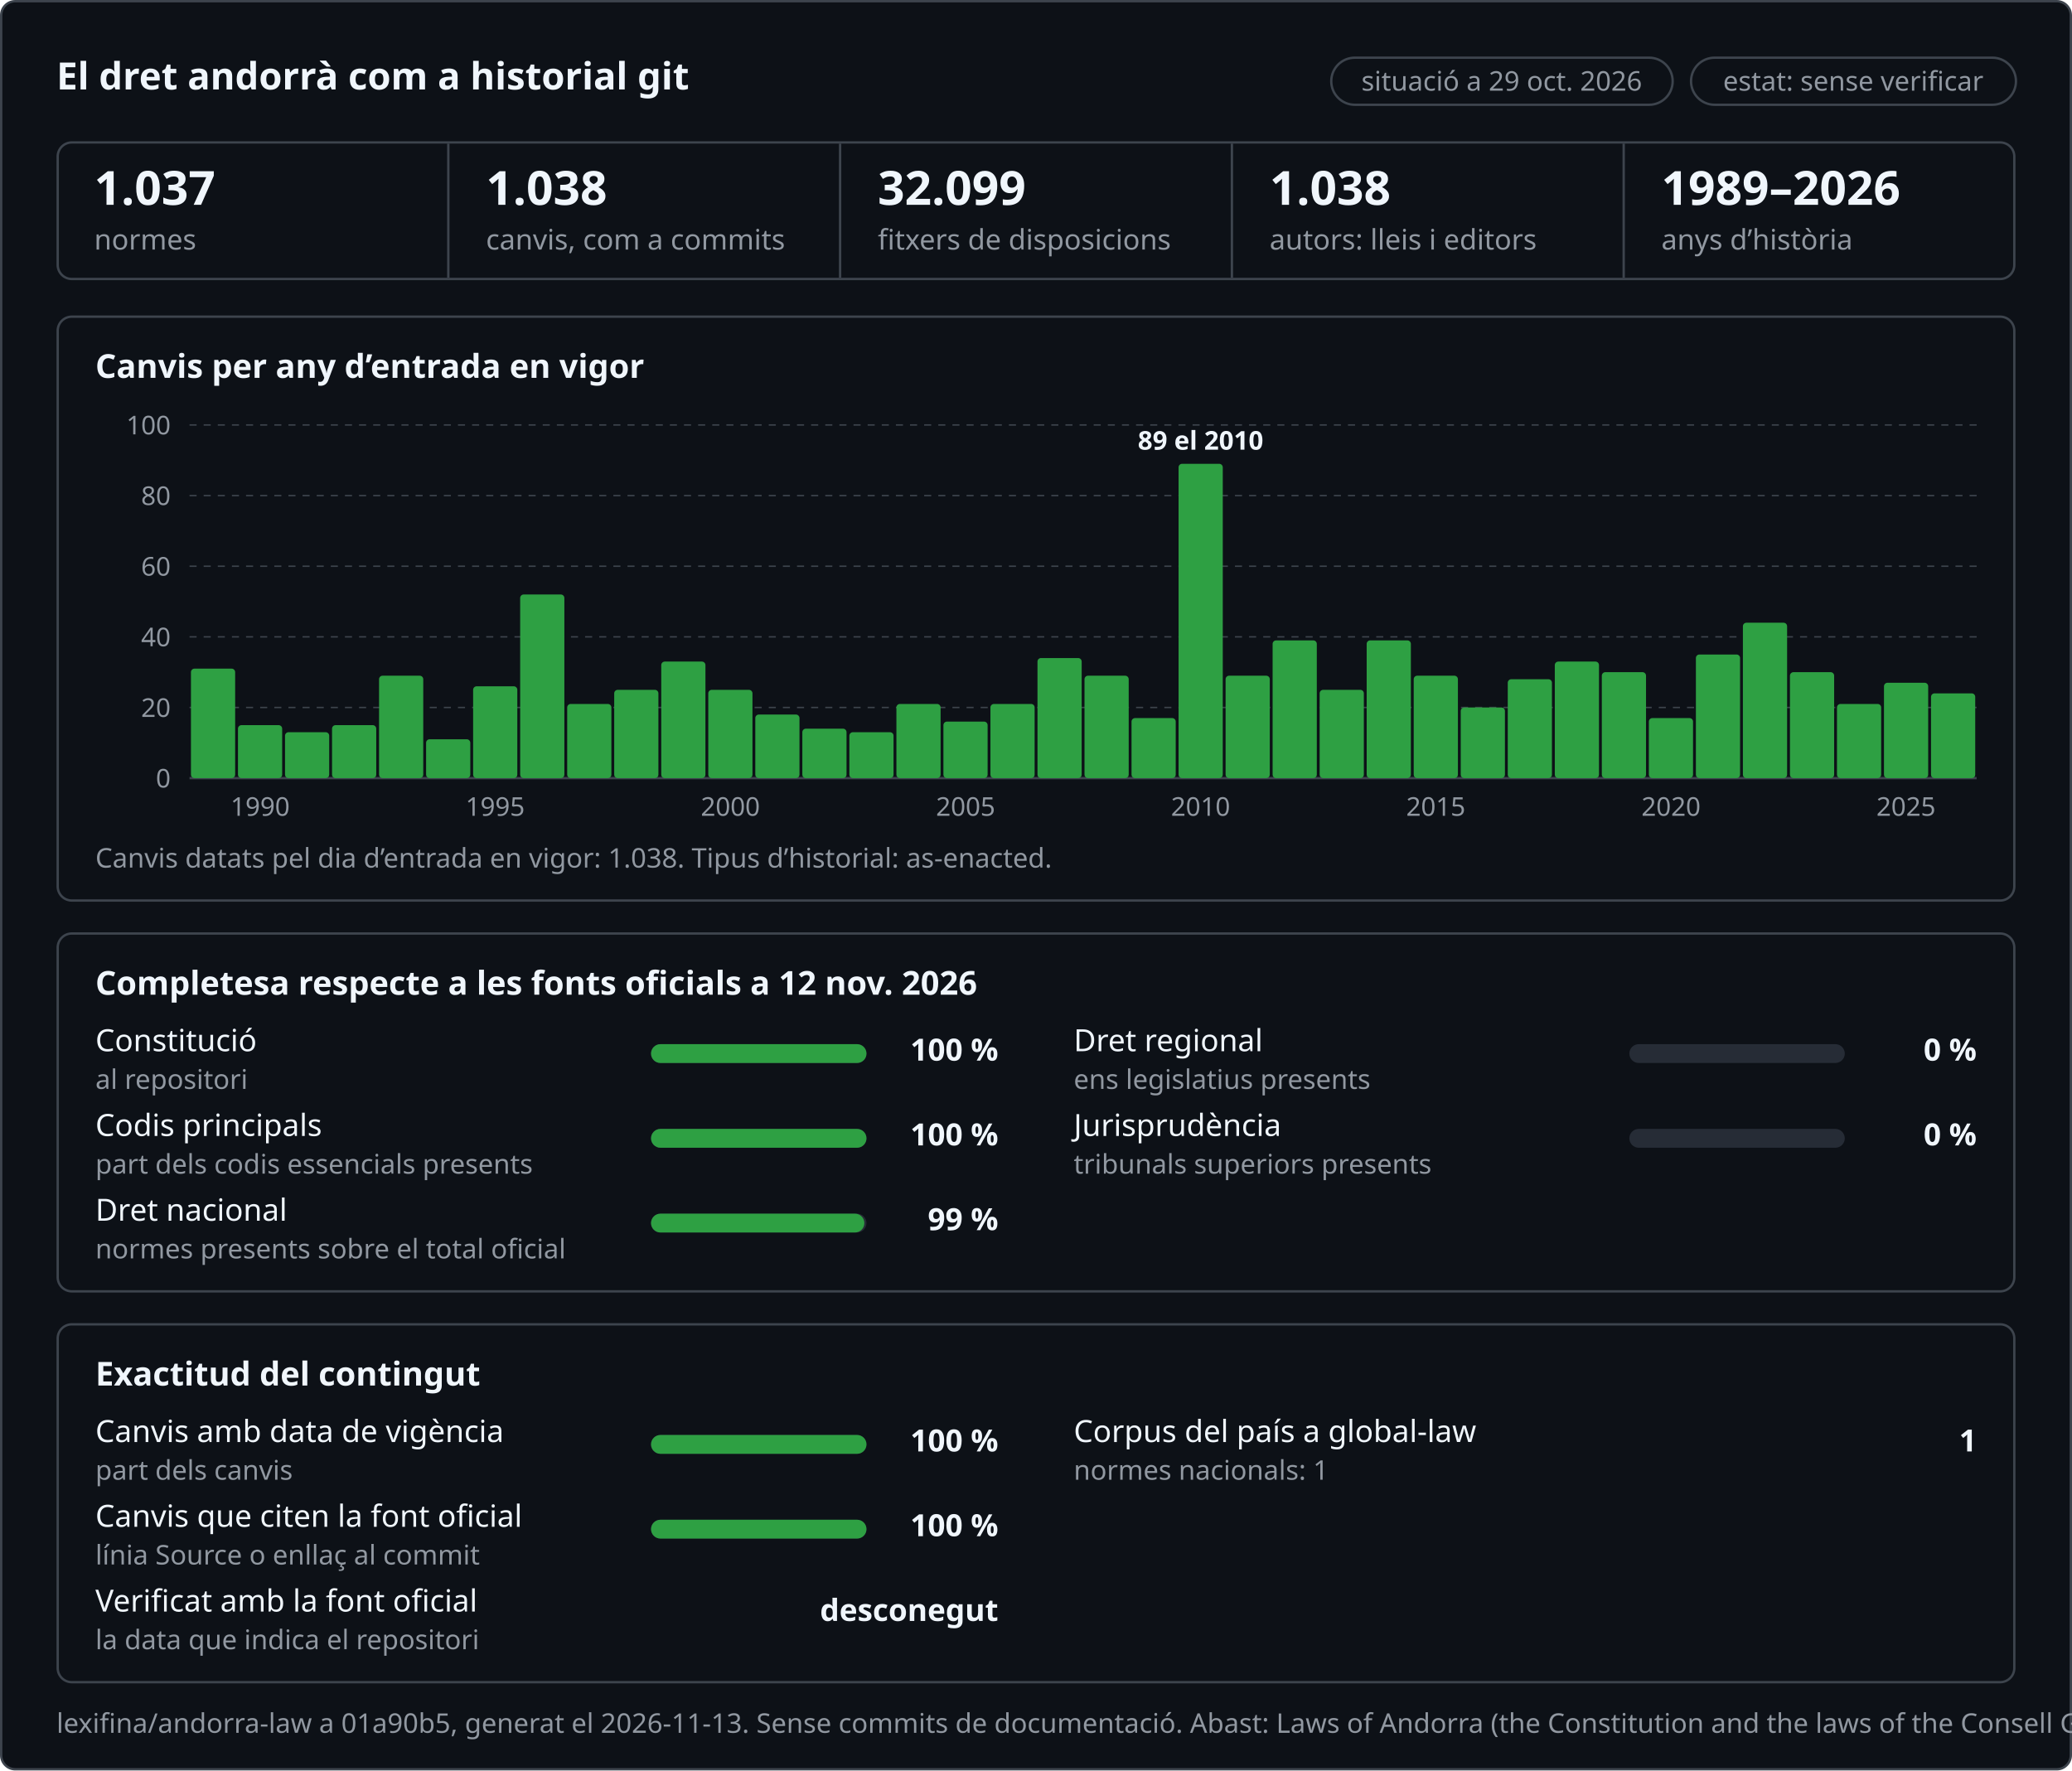
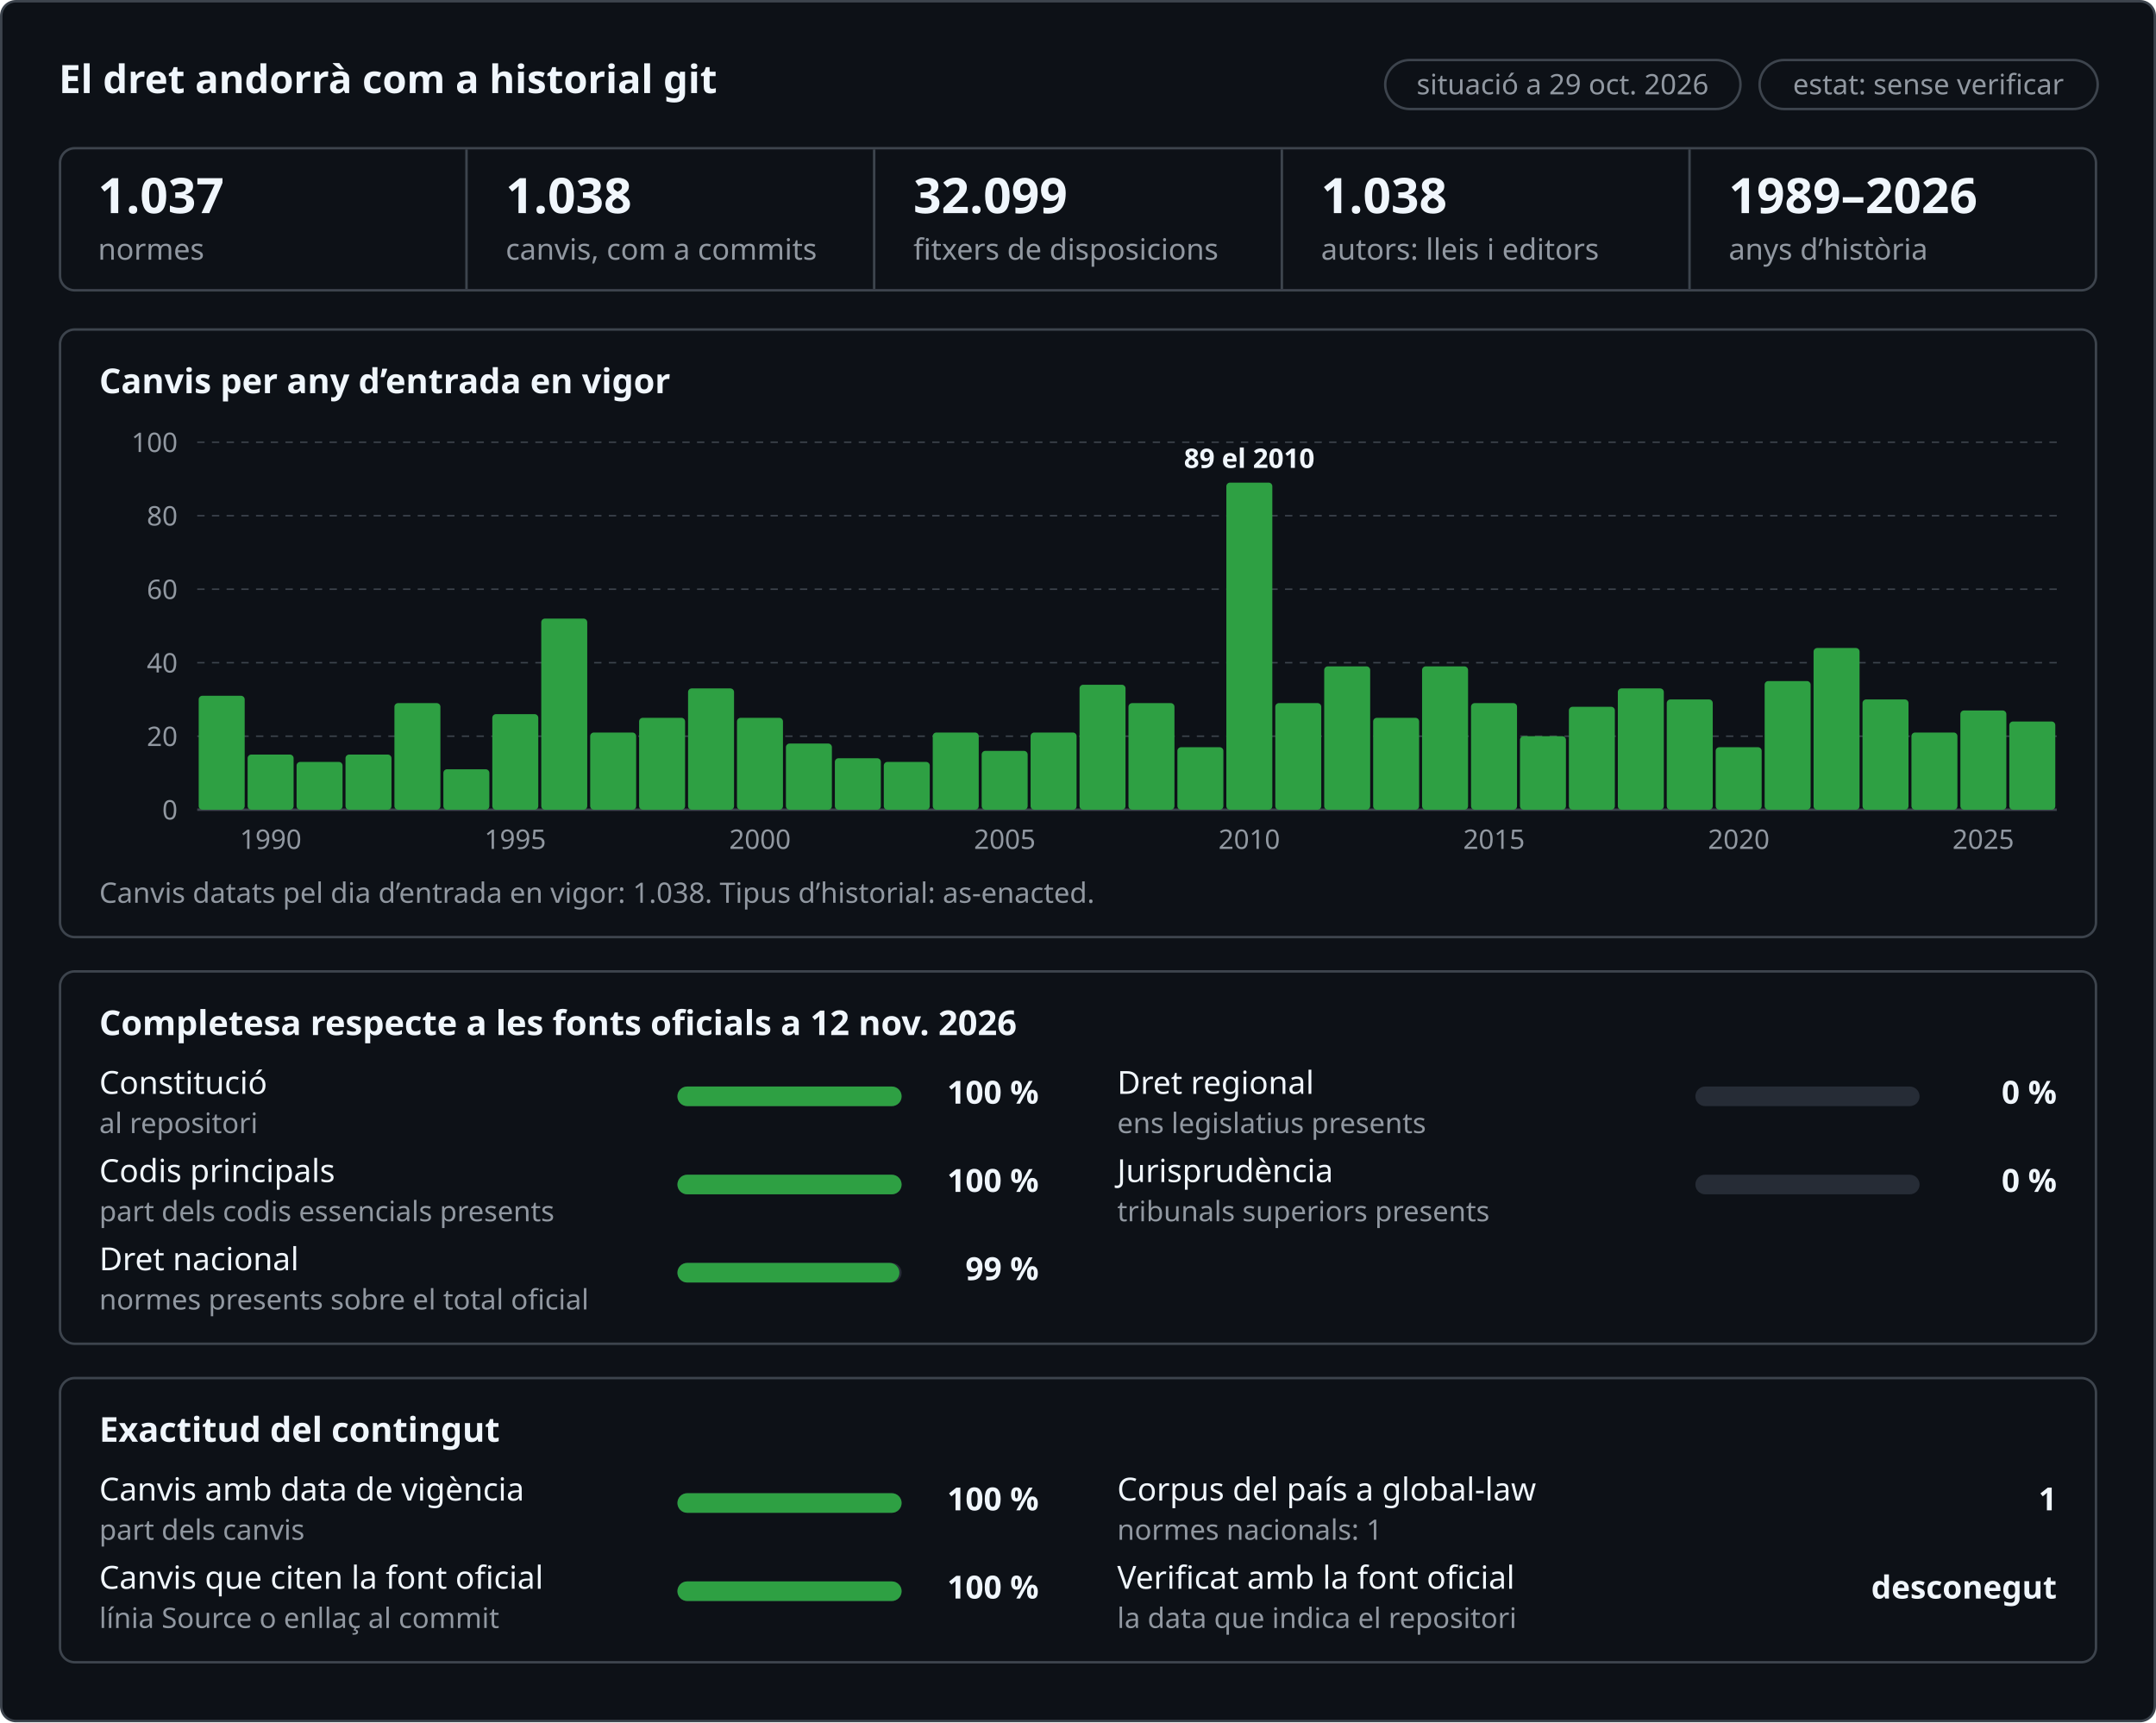
- <svg xmlns="http://www.w3.org/2000/svg" width="880" height="752" viewBox="0 0 880 752" font-family="-apple-system,BlinkMacSystemFont,Segoe UI,Noto Sans,Helvetica,Arial,sans-serif">
-   <rect x="0.5" y="0.5" width="879" height="751" rx="6" fill="#0d1117" stroke="#3d444d" />
+ <svg xmlns="http://www.w3.org/2000/svg" width="880" height="703" viewBox="0 0 880 703" font-family="-apple-system,BlinkMacSystemFont,Segoe UI,Noto Sans,Helvetica,Arial,sans-serif">
+   <rect x="0.5" y="0.5" width="879" height="702" rx="6" fill="#0d1117" stroke="#3d444d" />
  <text x="24" y="38" font-size="16" font-weight="600" fill="#f0f6fc">El dret andorrà com a historial git</text>
  <rect x="565.4" y="24.5" width="145" height="20" rx="10" fill="none" stroke="#3d444d" />
  <text x="637.8" y="38.5" font-size="11.5" font-weight="500" text-anchor="middle" fill="#9198a1">situació a 29 oct. 2026</text>
  <rect x="718.2" y="24.5" width="138" height="20" rx="10" fill="none" stroke="#3d444d" />
  <text x="787.1" y="38.5" font-size="11.5" font-weight="500" text-anchor="middle" fill="#9198a1">estat: sense verificar</text>
  <rect x="24.5" y="60.5" width="831" height="58" rx="6" fill="#0d1117" stroke="#3d444d" />
  <text x="40.0" y="87" font-size="20" font-weight="600" fill="#f0f6fc">1.037</text>
  <text x="40.0" y="106" font-size="12" fill="#9198a1">normes</text>
  <line x1="190.4" y1="61" x2="190.4" y2="118" stroke="#3d444d" />
  <text x="206.4" y="87" font-size="20" font-weight="600" fill="#f0f6fc">1.038</text>
  <text x="206.4" y="106" font-size="12" fill="#9198a1">canvis, com a commits</text>
  <line x1="356.8" y1="61" x2="356.8" y2="118" stroke="#3d444d" />
  <text x="372.8" y="87" font-size="20" font-weight="600" fill="#f0f6fc">32.099</text>
  <text x="372.8" y="106" font-size="12" fill="#9198a1">fitxers de disposicions</text>
  <line x1="523.2" y1="61" x2="523.2" y2="118" stroke="#3d444d" />
  <text x="539.2" y="87" font-size="20" font-weight="600" fill="#f0f6fc">1.038</text>
  <text x="539.2" y="106" font-size="12" fill="#9198a1">autors: lleis i editors</text>
  <line x1="689.6" y1="61" x2="689.6" y2="118" stroke="#3d444d" />
  <text x="705.6" y="87" font-size="20" font-weight="600" fill="#f0f6fc">1989–2026</text>
  <text x="705.6" y="106" font-size="12" fill="#9198a1">anys d’història</text>
  <rect x="24.5" y="134.5" width="831" height="248" rx="6" fill="#0d1117" stroke="#3d444d" />
  <text x="40.5" y="160.5" font-size="14" font-weight="600" fill="#f0f6fc">Canvis per any d’entrada en vigor</text>
  <line x1="80.5" y1="330.5" x2="839.5" y2="330.5" stroke="#3d444d" stroke-width="1" />
  <text x="72.5" y="334.5" font-size="11" text-anchor="end" fill="#9198a1">0</text>
  <line x1="80.5" y1="300.5" x2="839.5" y2="300.5" stroke="#3d444d" stroke-width="0.6" stroke-dasharray="3 3" />
  <text x="72.5" y="304.5" font-size="11" text-anchor="end" fill="#9198a1">20</text>
  <line x1="80.5" y1="270.5" x2="839.5" y2="270.5" stroke="#3d444d" stroke-width="0.6" stroke-dasharray="3 3" />
  <text x="72.5" y="274.5" font-size="11" text-anchor="end" fill="#9198a1">40</text>
  <line x1="80.5" y1="240.5" x2="839.5" y2="240.5" stroke="#3d444d" stroke-width="0.6" stroke-dasharray="3 3" />
  <text x="72.5" y="244.5" font-size="11" text-anchor="end" fill="#9198a1">60</text>
  <line x1="80.5" y1="210.5" x2="839.5" y2="210.5" stroke="#3d444d" stroke-width="0.6" stroke-dasharray="3 3" />
  <text x="72.5" y="214.5" font-size="11" text-anchor="end" fill="#9198a1">80</text>
  <line x1="80.5" y1="180.5" x2="839.5" y2="180.5" stroke="#3d444d" stroke-width="0.6" stroke-dasharray="3 3" />
  <text x="72.5" y="184.5" font-size="11" text-anchor="end" fill="#9198a1">100</text>
  <rect x="81.10" y="284.0" width="18.77" height="46.5" rx="1.5" fill="#2ea043" />
  <rect x="101.07" y="308.0" width="18.77" height="22.5" rx="1.5" fill="#2ea043" />
  <text x="110.5" y="346.5" font-size="11" text-anchor="middle" fill="#9198a1">1990</text>
  <rect x="121.05" y="311.0" width="18.77" height="19.5" rx="1.5" fill="#2ea043" />
  <rect x="141.02" y="308.0" width="18.77" height="22.5" rx="1.5" fill="#2ea043" />
  <rect x="160.99" y="287.0" width="18.77" height="43.5" rx="1.5" fill="#2ea043" />
  <rect x="180.97" y="314.0" width="18.77" height="16.5" rx="1.5" fill="#2ea043" />
  <rect x="200.94" y="291.5" width="18.77" height="39.0" rx="1.5" fill="#2ea043" />
  <text x="210.3" y="346.5" font-size="11" text-anchor="middle" fill="#9198a1">1995</text>
  <rect x="220.92" y="252.5" width="18.77" height="78.0" rx="1.5" fill="#2ea043" />
  <rect x="240.89" y="299.0" width="18.77" height="31.5" rx="1.5" fill="#2ea043" />
  <rect x="260.86" y="293.0" width="18.77" height="37.5" rx="1.5" fill="#2ea043" />
  <rect x="280.84" y="281.0" width="18.77" height="49.5" rx="1.5" fill="#2ea043" />
  <rect x="300.81" y="293.0" width="18.77" height="37.5" rx="1.5" fill="#2ea043" />
  <text x="310.2" y="346.5" font-size="11" text-anchor="middle" fill="#9198a1">2000</text>
  <rect x="320.78" y="303.5" width="18.77" height="27.0" rx="1.5" fill="#2ea043" />
  <rect x="340.76" y="309.5" width="18.77" height="21.0" rx="1.5" fill="#2ea043" />
  <rect x="360.73" y="311.0" width="18.77" height="19.5" rx="1.5" fill="#2ea043" />
  <rect x="380.71" y="299.0" width="18.77" height="31.5" rx="1.5" fill="#2ea043" />
  <rect x="400.68" y="306.5" width="18.77" height="24.0" rx="1.5" fill="#2ea043" />
  <text x="410.1" y="346.5" font-size="11" text-anchor="middle" fill="#9198a1">2005</text>
  <rect x="420.65" y="299.0" width="18.77" height="31.5" rx="1.5" fill="#2ea043" />
  <rect x="440.63" y="279.5" width="18.77" height="51.0" rx="1.5" fill="#2ea043" />
  <rect x="460.60" y="287.0" width="18.77" height="43.5" rx="1.5" fill="#2ea043" />
  <rect x="480.57" y="305.0" width="18.77" height="25.5" rx="1.5" fill="#2ea043" />
  <rect x="500.55" y="197.0" width="18.77" height="133.5" rx="1.5" fill="#2ea043" />
  <text x="509.9" y="346.5" font-size="11" text-anchor="middle" fill="#9198a1">2010</text>
  <text x="509.9" y="191.0" font-size="11" font-weight="600" text-anchor="middle" fill="#f0f6fc">89 el 2010</text>
  <rect x="520.52" y="287.0" width="18.77" height="43.5" rx="1.5" fill="#2ea043" />
  <rect x="540.49" y="272.0" width="18.77" height="58.5" rx="1.5" fill="#2ea043" />
  <rect x="560.47" y="293.0" width="18.77" height="37.5" rx="1.5" fill="#2ea043" />
  <rect x="580.44" y="272.0" width="18.77" height="58.5" rx="1.5" fill="#2ea043" />
  <rect x="600.42" y="287.0" width="18.77" height="43.5" rx="1.5" fill="#2ea043" />
  <text x="609.8" y="346.5" font-size="11" text-anchor="middle" fill="#9198a1">2015</text>
  <rect x="620.39" y="300.5" width="18.77" height="30.0" rx="1.5" fill="#2ea043" />
  <rect x="640.36" y="288.5" width="18.77" height="42.0" rx="1.5" fill="#2ea043" />
  <rect x="660.34" y="281.0" width="18.77" height="49.5" rx="1.5" fill="#2ea043" />
  <rect x="680.31" y="285.5" width="18.77" height="45.0" rx="1.5" fill="#2ea043" />
  <rect x="700.28" y="305.0" width="18.77" height="25.5" rx="1.5" fill="#2ea043" />
  <text x="709.7" y="346.5" font-size="11" text-anchor="middle" fill="#9198a1">2020</text>
  <rect x="720.26" y="278.0" width="18.77" height="52.5" rx="1.5" fill="#2ea043" />
  <rect x="740.23" y="264.5" width="18.77" height="66.0" rx="1.5" fill="#2ea043" />
  <rect x="760.21" y="285.5" width="18.77" height="45.0" rx="1.5" fill="#2ea043" />
  <rect x="780.18" y="299.0" width="18.77" height="31.5" rx="1.5" fill="#2ea043" />
  <rect x="800.15" y="290.0" width="18.77" height="40.5" rx="1.5" fill="#2ea043" />
  <text x="809.5" y="346.5" font-size="11" text-anchor="middle" fill="#9198a1">2025</text>
  <rect x="820.13" y="294.5" width="18.77" height="36.0" rx="1.5" fill="#2ea043" />
  <text x="40.5" y="368.5" font-size="11.5" fill="#9198a1">Canvis datats pel dia d’entrada en vigor: 1.038. Tipus d’historial: as-enacted.</text>
  <rect x="24.5" y="396.5" width="831" height="152" rx="6" fill="#0d1117" stroke="#3d444d" />
  <text x="40.5" y="422.5" font-size="14" font-weight="600" fill="#f0f6fc">Completesa respecte a les fonts oficials a 12 nov. 2026</text>
  <text x="40.5" y="446.5" font-size="13" fill="#f0f6fc">Constitució</text>
  <text x="40.5" y="462.5" font-size="11.5" fill="#9198a1">al repositori</text>
  <g>
    <rect x="276.5" y="443.5" width="91.5" height="8" rx="4" fill="#262c36" />
    <rect x="276.5" y="443.5" width="91.5" height="8" rx="4" fill="#2ea043" />
  </g>
  <text x="424.0" y="450.5" font-size="13" font-weight="600" text-anchor="end" fill="#f0f6fc">100 %</text>
  <text x="40.5" y="482.5" font-size="13" fill="#f0f6fc">Codis principals</text>
  <text x="40.5" y="498.5" font-size="11.5" fill="#9198a1">part dels codis essencials presents</text>
  <g>
    <rect x="276.5" y="479.5" width="91.5" height="8" rx="4" fill="#262c36" />
    <rect x="276.5" y="479.5" width="91.5" height="8" rx="4" fill="#2ea043" />
  </g>
  <text x="424.0" y="486.5" font-size="13" font-weight="600" text-anchor="end" fill="#f0f6fc">100 %</text>
  <text x="40.5" y="518.5" font-size="13" fill="#f0f6fc">Dret nacional</text>
  <text x="40.5" y="534.5" font-size="11.5" fill="#9198a1">normes presents sobre el total oficial</text>
  <g>
    <rect x="276.5" y="515.5" width="91.5" height="8" rx="4" fill="#262c36" />
    <rect x="276.5" y="515.5" width="90.6" height="8" rx="4" fill="#2ea043" />
  </g>
  <text x="424.0" y="522.5" font-size="13" font-weight="600" text-anchor="end" fill="#f0f6fc">99 %</text>
  <text x="456.0" y="446.5" font-size="13" fill="#f0f6fc">Dret regional</text>
  <text x="456.0" y="462.5" font-size="11.5" fill="#9198a1">ens legislatius presents</text>
  <g>
    <rect x="692.0" y="443.5" width="91.5" height="8" rx="4" fill="#262c36" />
  </g>
  <text x="839.5" y="450.5" font-size="13" font-weight="600" text-anchor="end" fill="#f0f6fc">0 %</text>
  <text x="456.0" y="482.5" font-size="13" fill="#f0f6fc">Jurisprudència</text>
  <text x="456.0" y="498.5" font-size="11.5" fill="#9198a1">tribunals superiors presents</text>
  <g>
    <rect x="692.0" y="479.5" width="91.5" height="8" rx="4" fill="#262c36" />
  </g>
  <text x="839.5" y="486.5" font-size="13" font-weight="600" text-anchor="end" fill="#f0f6fc">0 %</text>
-   <rect x="24.5" y="562.5" width="831" height="152" rx="6" fill="#0d1117" stroke="#3d444d" />
+   <rect x="24.5" y="562.5" width="831" height="116" rx="6" fill="#0d1117" stroke="#3d444d" />
  <text x="40.5" y="588.5" font-size="14" font-weight="600" fill="#f0f6fc">Exactitud del contingut</text>
  <text x="40.5" y="612.5" font-size="13" fill="#f0f6fc">Canvis amb data de vigència</text>
  <text x="40.5" y="628.5" font-size="11.5" fill="#9198a1">part dels canvis</text>
  <g>
    <rect x="276.5" y="609.5" width="91.5" height="8" rx="4" fill="#262c36" />
    <rect x="276.5" y="609.5" width="91.5" height="8" rx="4" fill="#2ea043" />
  </g>
  <text x="424.0" y="616.5" font-size="13" font-weight="600" text-anchor="end" fill="#f0f6fc">100 %</text>
  <text x="40.5" y="648.5" font-size="13" fill="#f0f6fc">Canvis que citen la font oficial</text>
  <text x="40.5" y="664.5" font-size="11.5" fill="#9198a1">línia Source o enllaç al commit</text>
  <g>
    <rect x="276.5" y="645.5" width="91.5" height="8" rx="4" fill="#262c36" />
    <rect x="276.5" y="645.5" width="91.5" height="8" rx="4" fill="#2ea043" />
  </g>
  <text x="424.0" y="652.5" font-size="13" font-weight="600" text-anchor="end" fill="#f0f6fc">100 %</text>
-   <text x="40.5" y="684.5" font-size="13" fill="#f0f6fc">Verificat amb la font oficial</text>
-   <text x="40.5" y="700.5" font-size="11.5" fill="#9198a1">la data que indica el repositori</text>
-   <text x="424.0" y="688.5" font-size="13" font-weight="600" text-anchor="end" fill="#f0f6fc">desconegut</text>
  <text x="456.0" y="612.5" font-size="13" fill="#f0f6fc">Corpus del país a global-law</text>
  <text x="456.0" y="628.5" font-size="11.5" fill="#9198a1">normes nacionals: 1</text>
  <text x="839.5" y="616.5" font-size="13" font-weight="600" text-anchor="end" fill="#f0f6fc">1</text>
-   <text x="24" y="736" font-size="11.5" fill="#9198a1" textLength="832" lengthAdjust="spacingAndGlyphs">lexifina/andorra-law a 01a90b5, generat el 2026-11-13. Sense commits de documentació. Abast: Laws of Andorra (the Constitution and the laws of the Consell General), as…</text>
+   <text x="456.0" y="648.5" font-size="13" fill="#f0f6fc">Verificat amb la font oficial</text>
+   <text x="456.0" y="664.5" font-size="11.5" fill="#9198a1">la data que indica el repositori</text>
+   <text x="839.5" y="652.5" font-size="13" font-weight="600" text-anchor="end" fill="#f0f6fc">desconegut</text>
</svg>
